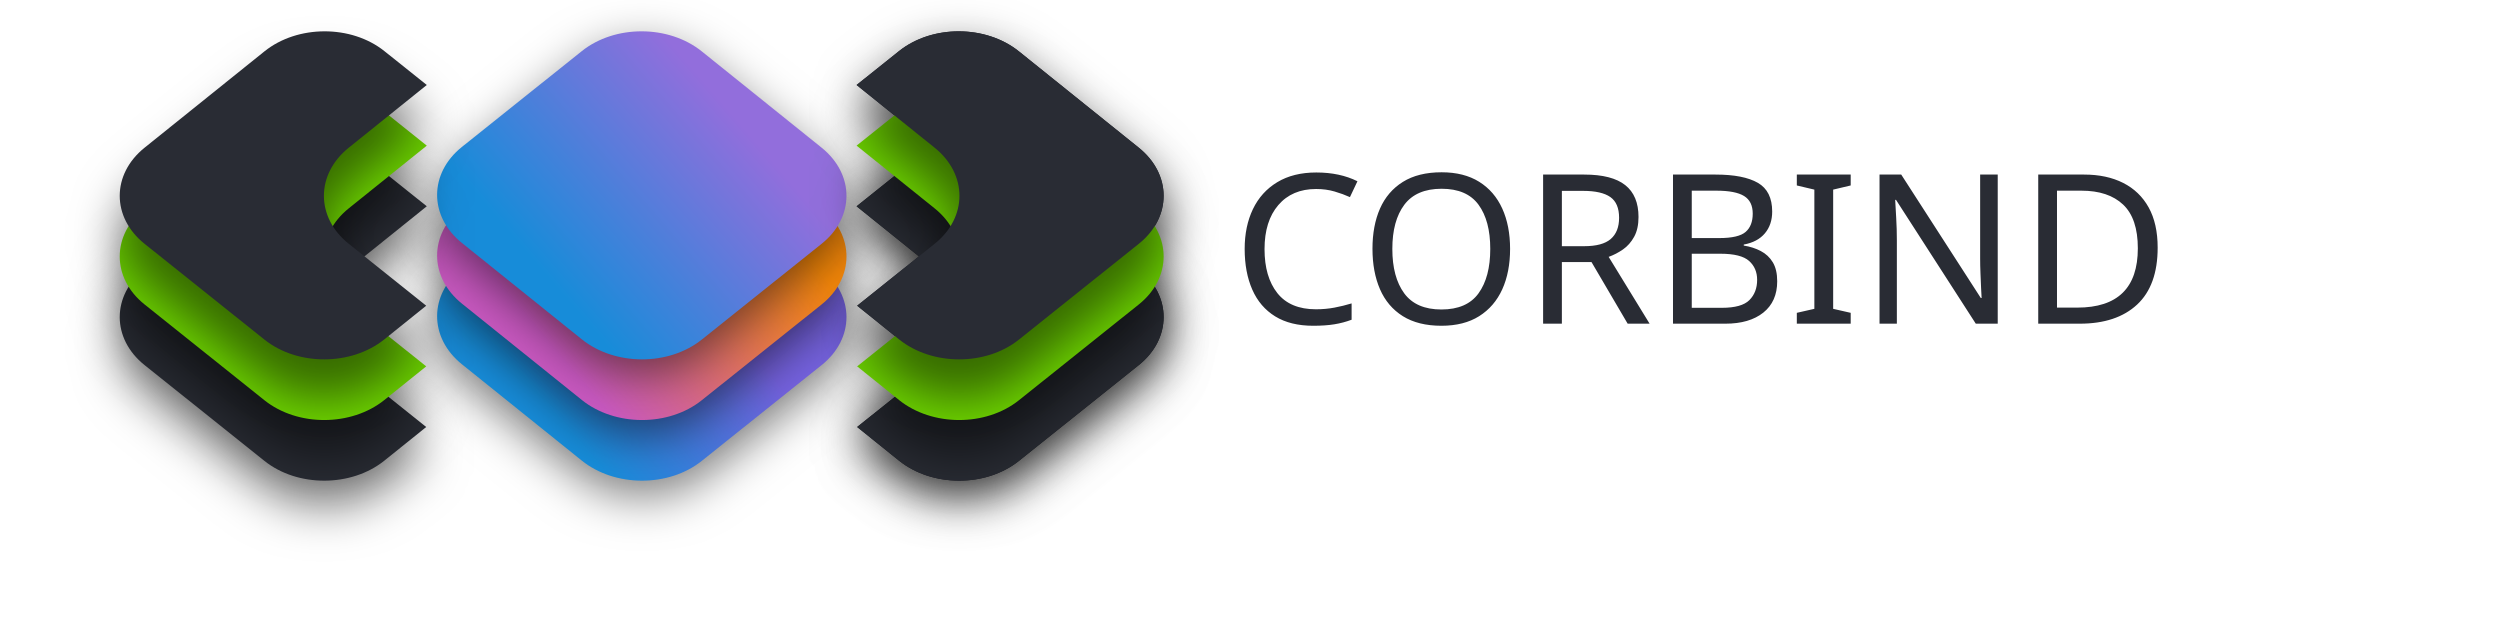
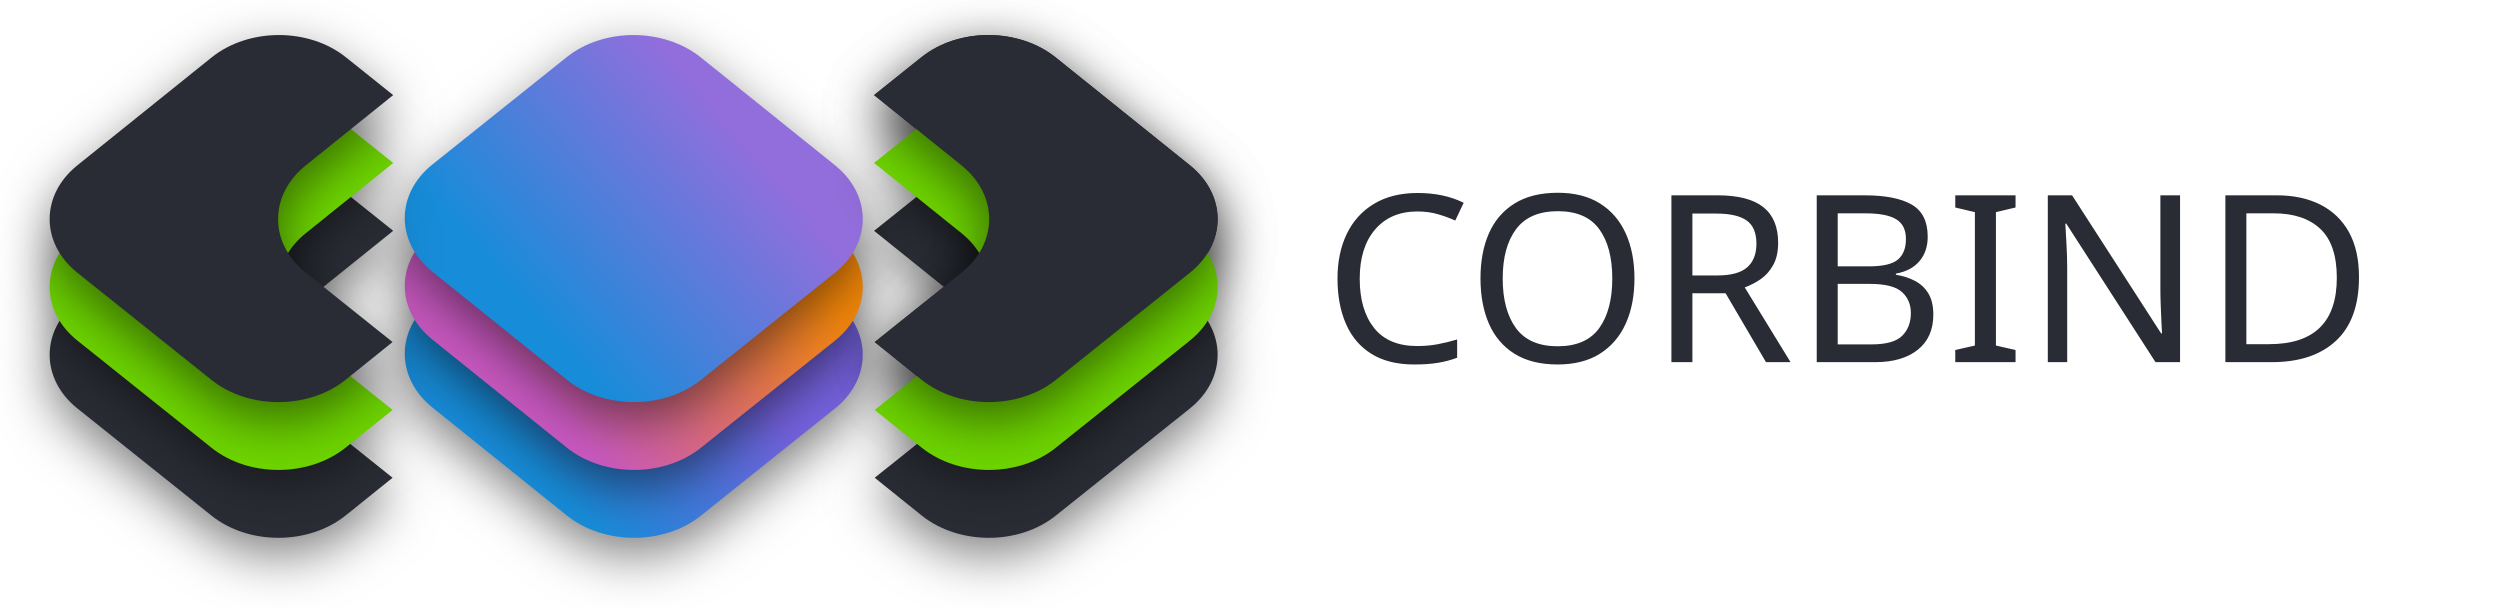
- <svg xmlns="http://www.w3.org/2000/svg" xmlns:xlink="http://www.w3.org/1999/xlink" width="846px" height="212px" viewBox="0 0 900 240" version="1.1">
+ <svg xmlns="http://www.w3.org/2000/svg" xmlns:xlink="http://www.w3.org/1999/xlink" width="856px" height="208px" viewBox="0 0 856 208" version="1.1">
  <defs>
    <path d="M282.501,151.583 L312.182,127.862 C324.866,117.726 324.866,101.245 312.182,91.053 L282.285,67.027 L298.536,54.039 C311.22,43.903 331.784,43.948 344.468,54.141 L390.401,91.053 C403.085,101.245 403.085,117.726 390.401,127.862 L344.468,164.571 C331.784,174.707 311.22,174.662 298.536,164.469 L282.501,151.583 Z" id="path-1" />
    <filter x="-25.5%" y="-19.1%" width="151.0%" height="147.7%" filterUnits="objectBoundingBox" id="filter-2">
      <feOffset dx="0" dy="6" in="SourceAlpha" result="shadowOffsetOuter1" />
      <feGaussianBlur stdDeviation="9" in="shadowOffsetOuter1" result="shadowBlurOuter1" />
      <feColorMatrix values="0 0 0 0 0   0 0 0 0 0   0 0 0 0 0  0 0 0 0.5 0" type="matrix" in="shadowBlurOuter1" />
    </filter>
    <linearGradient x1="63.255%" y1="39.881%" x2="21.016%" y2="68.032%" id="linearGradient-3">
      <stop stop-color="#7562DF" offset="0%" />
      <stop stop-color="#178CD9" offset="100%" />
    </linearGradient>
    <path d="M222.966,54.141 L268.898,91.053 C281.582,101.245 281.582,117.726 268.898,127.862 L222.966,164.571 C210.282,174.707 189.717,174.662 177.033,164.469 L131.101,127.557 C118.417,117.365 118.417,100.884 131.101,90.748 L177.033,54.039 C189.717,43.903 210.282,43.948 222.966,54.141 Z" id="path-4" />
    <filter x="-19.1%" y="-19.1%" width="138.3%" height="147.7%" filterUnits="objectBoundingBox" id="filter-5">
      <feOffset dx="0" dy="6" in="SourceAlpha" result="shadowOffsetOuter1" />
      <feGaussianBlur stdDeviation="9" in="shadowOffsetOuter1" result="shadowBlurOuter1" />
      <feColorMatrix values="0 0 0 0 0   0 0 0 0 0   0 0 0 0 0  0 0 0 0.5 0" type="matrix" in="shadowBlurOuter1" />
    </filter>
    <linearGradient x1="77.214%" y1="30.359%" x2="21.443%" y2="68.275%" id="linearGradient-6">
      <stop stop-color="#F88909" offset="0%" />
      <stop stop-color="#C858C0" offset="100%" />
    </linearGradient>
    <path d="M222.966,30.908 L268.898,67.819 C281.582,78.012 281.582,94.492 268.898,104.629 L222.966,141.337 C210.282,151.474 189.717,151.428 177.033,141.236 L131.101,104.324 C118.417,94.131 118.417,77.651 131.101,67.514 L177.033,30.806 C189.717,20.669 210.282,20.715 222.966,30.908 Z" id="path-7" />
    <filter x="-19.1%" y="-19.1%" width="138.3%" height="147.7%" filterUnits="objectBoundingBox" id="filter-8">
      <feOffset dx="0" dy="6" in="SourceAlpha" result="shadowOffsetOuter1" />
      <feGaussianBlur stdDeviation="9" in="shadowOffsetOuter1" result="shadowBlurOuter1" />
      <feColorMatrix values="0 0 0 0 0   0 0 0 0 0   0 0 0 0 0  0 0 0 0.5 0" type="matrix" in="shadowBlurOuter1" />
    </filter>
    <path d="M282.501,105.116 L312.182,81.396 C324.866,71.259 324.866,54.779 312.182,44.586 L282.285,20.56 L298.536,7.573 C311.22,-2.564 331.784,-2.518 344.468,7.675 L390.401,44.586 C403.085,54.779 403.085,71.259 390.401,81.396 L344.468,118.104 C331.784,128.241 311.22,128.195 298.536,118.002 L282.501,105.116 Z" id="path-9" />
    <filter x="-25.5%" y="-19.1%" width="151.0%" height="147.7%" filterUnits="objectBoundingBox" id="filter-10">
      <feOffset dx="0" dy="6" in="SourceAlpha" result="shadowOffsetOuter1" />
      <feGaussianBlur stdDeviation="9" in="shadowOffsetOuter1" result="shadowBlurOuter1" />
      <feColorMatrix values="0 0 0 0 0   0 0 0 0 0   0 0 0 0 0  0 0 0 0.5 0" type="matrix" in="shadowBlurOuter1" />
    </filter>
    <linearGradient x1="76.555%" y1="31.731%" x2="22.796%" y2="68.782%" id="linearGradient-11">
      <stop stop-color="#926EDC" offset="0%" />
      <stop stop-color="#178CD9" offset="100%" />
    </linearGradient>
    <path d="M222.966,7.675 L268.898,44.586 C281.582,54.779 281.582,71.259 268.898,81.396 L222.966,118.104 C210.282,128.241 189.717,128.195 177.033,118.002 L131.101,81.091 C118.417,70.898 118.417,54.418 131.101,44.281 L177.033,7.573 C189.717,-2.564 210.282,-2.518 222.966,7.675 Z" id="path-12" />
    <filter x="-19.1%" y="-19.1%" width="138.3%" height="147.7%" filterUnits="objectBoundingBox" id="filter-13">
      <feOffset dx="0" dy="6" in="SourceAlpha" result="shadowOffsetOuter1" />
      <feGaussianBlur stdDeviation="9" in="shadowOffsetOuter1" result="shadowBlurOuter1" />
      <feColorMatrix values="0 0 0 0 0   0 0 0 0 0   0 0 0 0 0  0 0 0 0.5 0" type="matrix" in="shadowBlurOuter1" />
    </filter>
    <path d="M0.216,151.583 L29.897,127.862 C42.581,117.726 42.581,101.245 29.897,91.053 L1.0658141e-14,67.027 L16.251,54.039 C28.935,43.903 49.5,43.948 62.184,54.141 L108.116,91.053 C120.8,101.245 120.8,117.726 108.116,127.862 L62.184,164.571 C49.5,174.707 28.935,174.662 16.251,164.469 L0.216,151.583 Z" id="path-14" />
-     <filter x="-27.2%" y="-17.5%" width="154.4%" height="150.9%" filterUnits="objectBoundingBox" id="filter-15">
-       <feOffset dx="0" dy="10" in="SourceAlpha" result="shadowOffsetOuter1" />
+     <filter x="-25.5%" y="-19.1%" width="151.0%" height="147.7%" filterUnits="objectBoundingBox" id="filter-15">
+       <feOffset dx="0" dy="6" in="SourceAlpha" result="shadowOffsetOuter1" />
      <feGaussianBlur stdDeviation="9" in="shadowOffsetOuter1" result="shadowBlurOuter1" />
      <feColorMatrix values="0 0 0 0 0   0 0 0 0 0   0 0 0 0 0  0 0 0 0.5 0" type="matrix" in="shadowBlurOuter1" />
    </filter>
    <path d="M0.216,128.35 L29.897,104.629 C42.581,94.492 42.581,78.012 29.897,67.819 L1.0658141e-14,43.794 L16.251,30.806 C28.935,20.669 49.5,20.715 62.184,30.908 L108.116,67.819 C120.8,78.012 120.8,94.492 108.116,104.629 L62.184,141.337 C49.5,151.474 28.935,151.428 16.251,141.236 L0.216,128.35 Z" id="path-16" />
-     <filter x="-29.3%" y="-15.5%" width="158.7%" height="154.9%" filterUnits="objectBoundingBox" id="filter-17">
-       <feOffset dx="0" dy="15" in="SourceAlpha" result="shadowOffsetOuter1" />
+     <filter x="-24.2%" y="-20.3%" width="148.5%" height="145.4%" filterUnits="objectBoundingBox" id="filter-17">
+       <feOffset dx="0" dy="3" in="SourceAlpha" result="shadowOffsetOuter1" />
      <feGaussianBlur stdDeviation="9" in="shadowOffsetOuter1" result="shadowBlurOuter1" />
      <feColorMatrix values="0 0 0 0 0   0 0 0 0 0   0 0 0 0 0  0 0 0 0.5 0" type="matrix" in="shadowBlurOuter1" />
    </filter>
    <path d="M0.216,105.116 L29.897,81.396 C42.581,71.259 42.581,54.779 29.897,44.586 L1.0658141e-14,20.56 L16.251,7.573 C28.935,-2.564 49.5,-2.518 62.184,7.675 L108.116,44.586 C120.8,54.779 120.8,71.259 108.116,81.396 L62.184,118.104 C49.5,128.241 28.935,128.195 16.251,118.002 L0.216,105.116 Z" id="path-18" />
-     <filter x="-29.3%" y="-15.5%" width="158.7%" height="154.9%" filterUnits="objectBoundingBox" id="filter-19">
-       <feOffset dx="0" dy="15" in="SourceAlpha" result="shadowOffsetOuter1" />
+     <filter x="-25.5%" y="-19.1%" width="151.0%" height="147.7%" filterUnits="objectBoundingBox" id="filter-19">
+       <feOffset dx="0" dy="6" in="SourceAlpha" result="shadowOffsetOuter1" />
      <feGaussianBlur stdDeviation="9" in="shadowOffsetOuter1" result="shadowBlurOuter1" />
      <feColorMatrix values="0 0 0 0 0   0 0 0 0 0   0 0 0 0 0  0 0 0 0.5 0" type="matrix" in="shadowBlurOuter1" />
    </filter>
-     <path d="M282.501,151.583 L312.182,127.862 C324.866,117.726 324.866,101.245 312.182,91.053 L282.285,67.027 L298.536,54.039 C311.22,43.903 331.784,43.948 344.468,54.141 L390.401,91.053 C403.085,101.245 403.085,117.726 390.401,127.862 L344.468,164.571 C331.784,174.707 311.22,174.662 298.536,164.469 L282.501,151.583 Z" id="path-20" />
-     <filter x="-25.1%" y="-19.5%" width="150.2%" height="146.9%" filterUnits="objectBoundingBox" id="filter-21">
-       <feOffset dx="0" dy="5" in="SourceAlpha" result="shadowOffsetOuter1" />
+     <path d="M282.501,128.35 L312.182,104.629 C324.866,94.492 324.866,78.012 312.182,67.819 L282.285,43.794 L298.536,30.806 C311.22,20.669 331.784,20.715 344.468,30.908 L390.401,67.819 C403.085,78.012 403.085,94.492 390.401,104.629 L344.468,141.337 C331.784,151.474 311.22,151.428 298.536,141.236 L282.501,128.35 Z" id="path-20" />
+     <filter x="-24.2%" y="-20.3%" width="148.5%" height="145.4%" filterUnits="objectBoundingBox" id="filter-21">
+       <feOffset dx="0" dy="3" in="SourceAlpha" result="shadowOffsetOuter1" />
      <feGaussianBlur stdDeviation="9" in="shadowOffsetOuter1" result="shadowBlurOuter1" />
      <feColorMatrix values="0 0 0 0 0   0 0 0 0 0   0 0 0 0 0  0 0 0 0.5 0" type="matrix" in="shadowBlurOuter1" />
    </filter>
-     <path d="M282.501,128.35 L312.182,104.629 C324.866,94.492 324.866,78.012 312.182,67.819 L282.285,43.794 L298.536,30.806 C311.22,20.669 331.784,20.715 344.468,30.908 L390.401,67.819 C403.085,78.012 403.085,94.492 390.401,104.629 L344.468,141.337 C331.784,151.474 311.22,151.428 298.536,141.236 L282.501,128.35 Z" id="path-22" />
-     <filter x="-29.3%" y="-15.5%" width="158.7%" height="154.9%" filterUnits="objectBoundingBox" id="filter-23">
-       <feOffset dx="0" dy="15" in="SourceAlpha" result="shadowOffsetOuter1" />
-       <feGaussianBlur stdDeviation="9" in="shadowOffsetOuter1" result="shadowBlurOuter1" />
-       <feColorMatrix values="0 0 0 0 0   0 0 0 0 0   0 0 0 0 0  0 0 0 0.5 0" type="matrix" in="shadowBlurOuter1" />
-     </filter>
-     <path d="M282.501,105.116 L312.182,81.396 C324.866,71.259 324.866,54.779 312.182,44.586 L282.285,20.56 L298.536,7.573 C311.22,-2.564 331.784,-2.518 344.468,7.675 L390.401,44.586 C403.085,54.779 403.085,71.259 390.401,81.396 L344.468,118.104 C331.784,128.241 311.22,128.195 298.536,118.002 L282.501,105.116 Z" id="path-24" />
-     <filter x="-29.3%" y="-15.5%" width="158.7%" height="154.9%" filterUnits="objectBoundingBox" id="filter-25">
-       <feOffset dx="0" dy="15" in="SourceAlpha" result="shadowOffsetOuter1" />
+     <path d="M282.501,105.116 L312.182,81.396 C324.866,71.259 324.866,54.779 312.182,44.586 L282.285,20.56 L298.536,7.573 C311.22,-2.564 331.784,-2.518 344.468,7.675 L390.401,44.586 C403.085,54.779 403.085,71.259 390.401,81.396 L344.468,118.104 C331.784,128.241 311.22,128.195 298.536,118.002 L282.501,105.116 Z" id="path-22" />
+     <filter x="-25.5%" y="-19.1%" width="151.0%" height="147.7%" filterUnits="objectBoundingBox" id="filter-23">
+       <feOffset dx="0" dy="6" in="SourceAlpha" result="shadowOffsetOuter1" />
      <feGaussianBlur stdDeviation="9" in="shadowOffsetOuter1" result="shadowBlurOuter1" />
      <feColorMatrix values="0 0 0 0 0   0 0 0 0 0   0 0 0 0 0  0 0 0 0.5 0" type="matrix" in="shadowBlurOuter1" />
    </filter>
  </defs>
  <g id="Page-1" stroke="none" stroke-width="1" fill="none" fill-rule="evenodd">
-     <g id="Group-5" transform="translate(17, 12)">
-       <text id="CORBIND" fill="#292C34" font-family="Apple-Chancery, Apple Chancery" font-size="80" font-weight="normal">
-         <tspan x="426.082" y="112">CORBIND</tspan>
-       </text>
-       <g id="Group-4" transform="translate(0, -0)">
+     <g id="Group-7" transform="translate(17, 12)">
+       <g id="Group-6">
        <g id="Combined-Shape">
          <use fill="black" fill-opacity="1" filter="url(#filter-2)" xlink:href="#path-1" />
          <use fill="#292C34" fill-rule="evenodd" xlink:href="#path-1" />
        </g>
        <g id="Test-UI-2.3">
          <use fill="black" fill-opacity="1" filter="url(#filter-5)" xlink:href="#path-4" />
          <use fill="url(#linearGradient-3)" fill-rule="evenodd" xlink:href="#path-4" />
        </g>
        <g id="Test-UI-2.2">
          <use fill="black" fill-opacity="1" filter="url(#filter-8)" xlink:href="#path-7" />
          <use fill="url(#linearGradient-6)" fill-rule="evenodd" xlink:href="#path-7" />
        </g>
        <g id="Combined-Shape">
          <use fill="black" fill-opacity="1" filter="url(#filter-10)" xlink:href="#path-9" />
          <use fill="#292C34" fill-rule="evenodd" xlink:href="#path-9" />
        </g>
        <g id="Test-UI-2.1">
          <use fill="black" fill-opacity="1" filter="url(#filter-13)" xlink:href="#path-12" />
          <use fill="url(#linearGradient-11)" fill-rule="evenodd" xlink:href="#path-12" />
        </g>
        <g id="Combined-Shape" transform="translate(58.81457, 109.305) scale(-1, 1) translate(-58.81457, -109.305) ">
          <use fill="black" fill-opacity="1" filter="url(#filter-15)" xlink:href="#path-14" />
          <use fill="#292C34" fill-rule="evenodd" xlink:href="#path-14" />
        </g>
        <g id="Combined-Shape" transform="translate(58.81457, 86.07172) scale(-1, 1) translate(-58.81457, -86.07172) ">
          <use fill="black" fill-opacity="1" filter="url(#filter-17)" xlink:href="#path-16" />
          <use fill="#6DD400" fill-rule="evenodd" xlink:href="#path-16" />
        </g>
        <g id="Combined-Shape" transform="translate(58.81457, 62.83842) scale(-1, 1) translate(-58.81457, -62.83842) ">
          <use fill="black" fill-opacity="1" filter="url(#filter-19)" xlink:href="#path-18" />
          <use fill="#292C34" fill-rule="evenodd" xlink:href="#path-18" />
        </g>
        <g id="Combined-Shape">
          <use fill="black" fill-opacity="1" filter="url(#filter-21)" xlink:href="#path-20" />
-           <use fill="#292C34" fill-rule="evenodd" xlink:href="#path-20" />
+           <use fill="#6DD400" fill-rule="evenodd" xlink:href="#path-20" />
        </g>
        <g id="Combined-Shape">
          <use fill="black" fill-opacity="1" filter="url(#filter-23)" xlink:href="#path-22" />
-           <use fill="#6DD400" fill-rule="evenodd" xlink:href="#path-22" />
-         </g>
-         <g id="Combined-Shape">
-           <use fill="black" fill-opacity="1" filter="url(#filter-25)" xlink:href="#path-24" />
-           <use fill="#292C34" fill-rule="evenodd" xlink:href="#path-24" />
+           <use fill="#292C34" fill-rule="evenodd" xlink:href="#path-22" />
        </g>
      </g>
+       <text id="CORBIND" fill="#292C34" font-family="Apple-Chancery, Apple Chancery" font-size="80" font-weight="normal">
+         <tspan x="436.082" y="112">CORBIND</tspan>
+       </text>
    </g>
  </g>
</svg>
